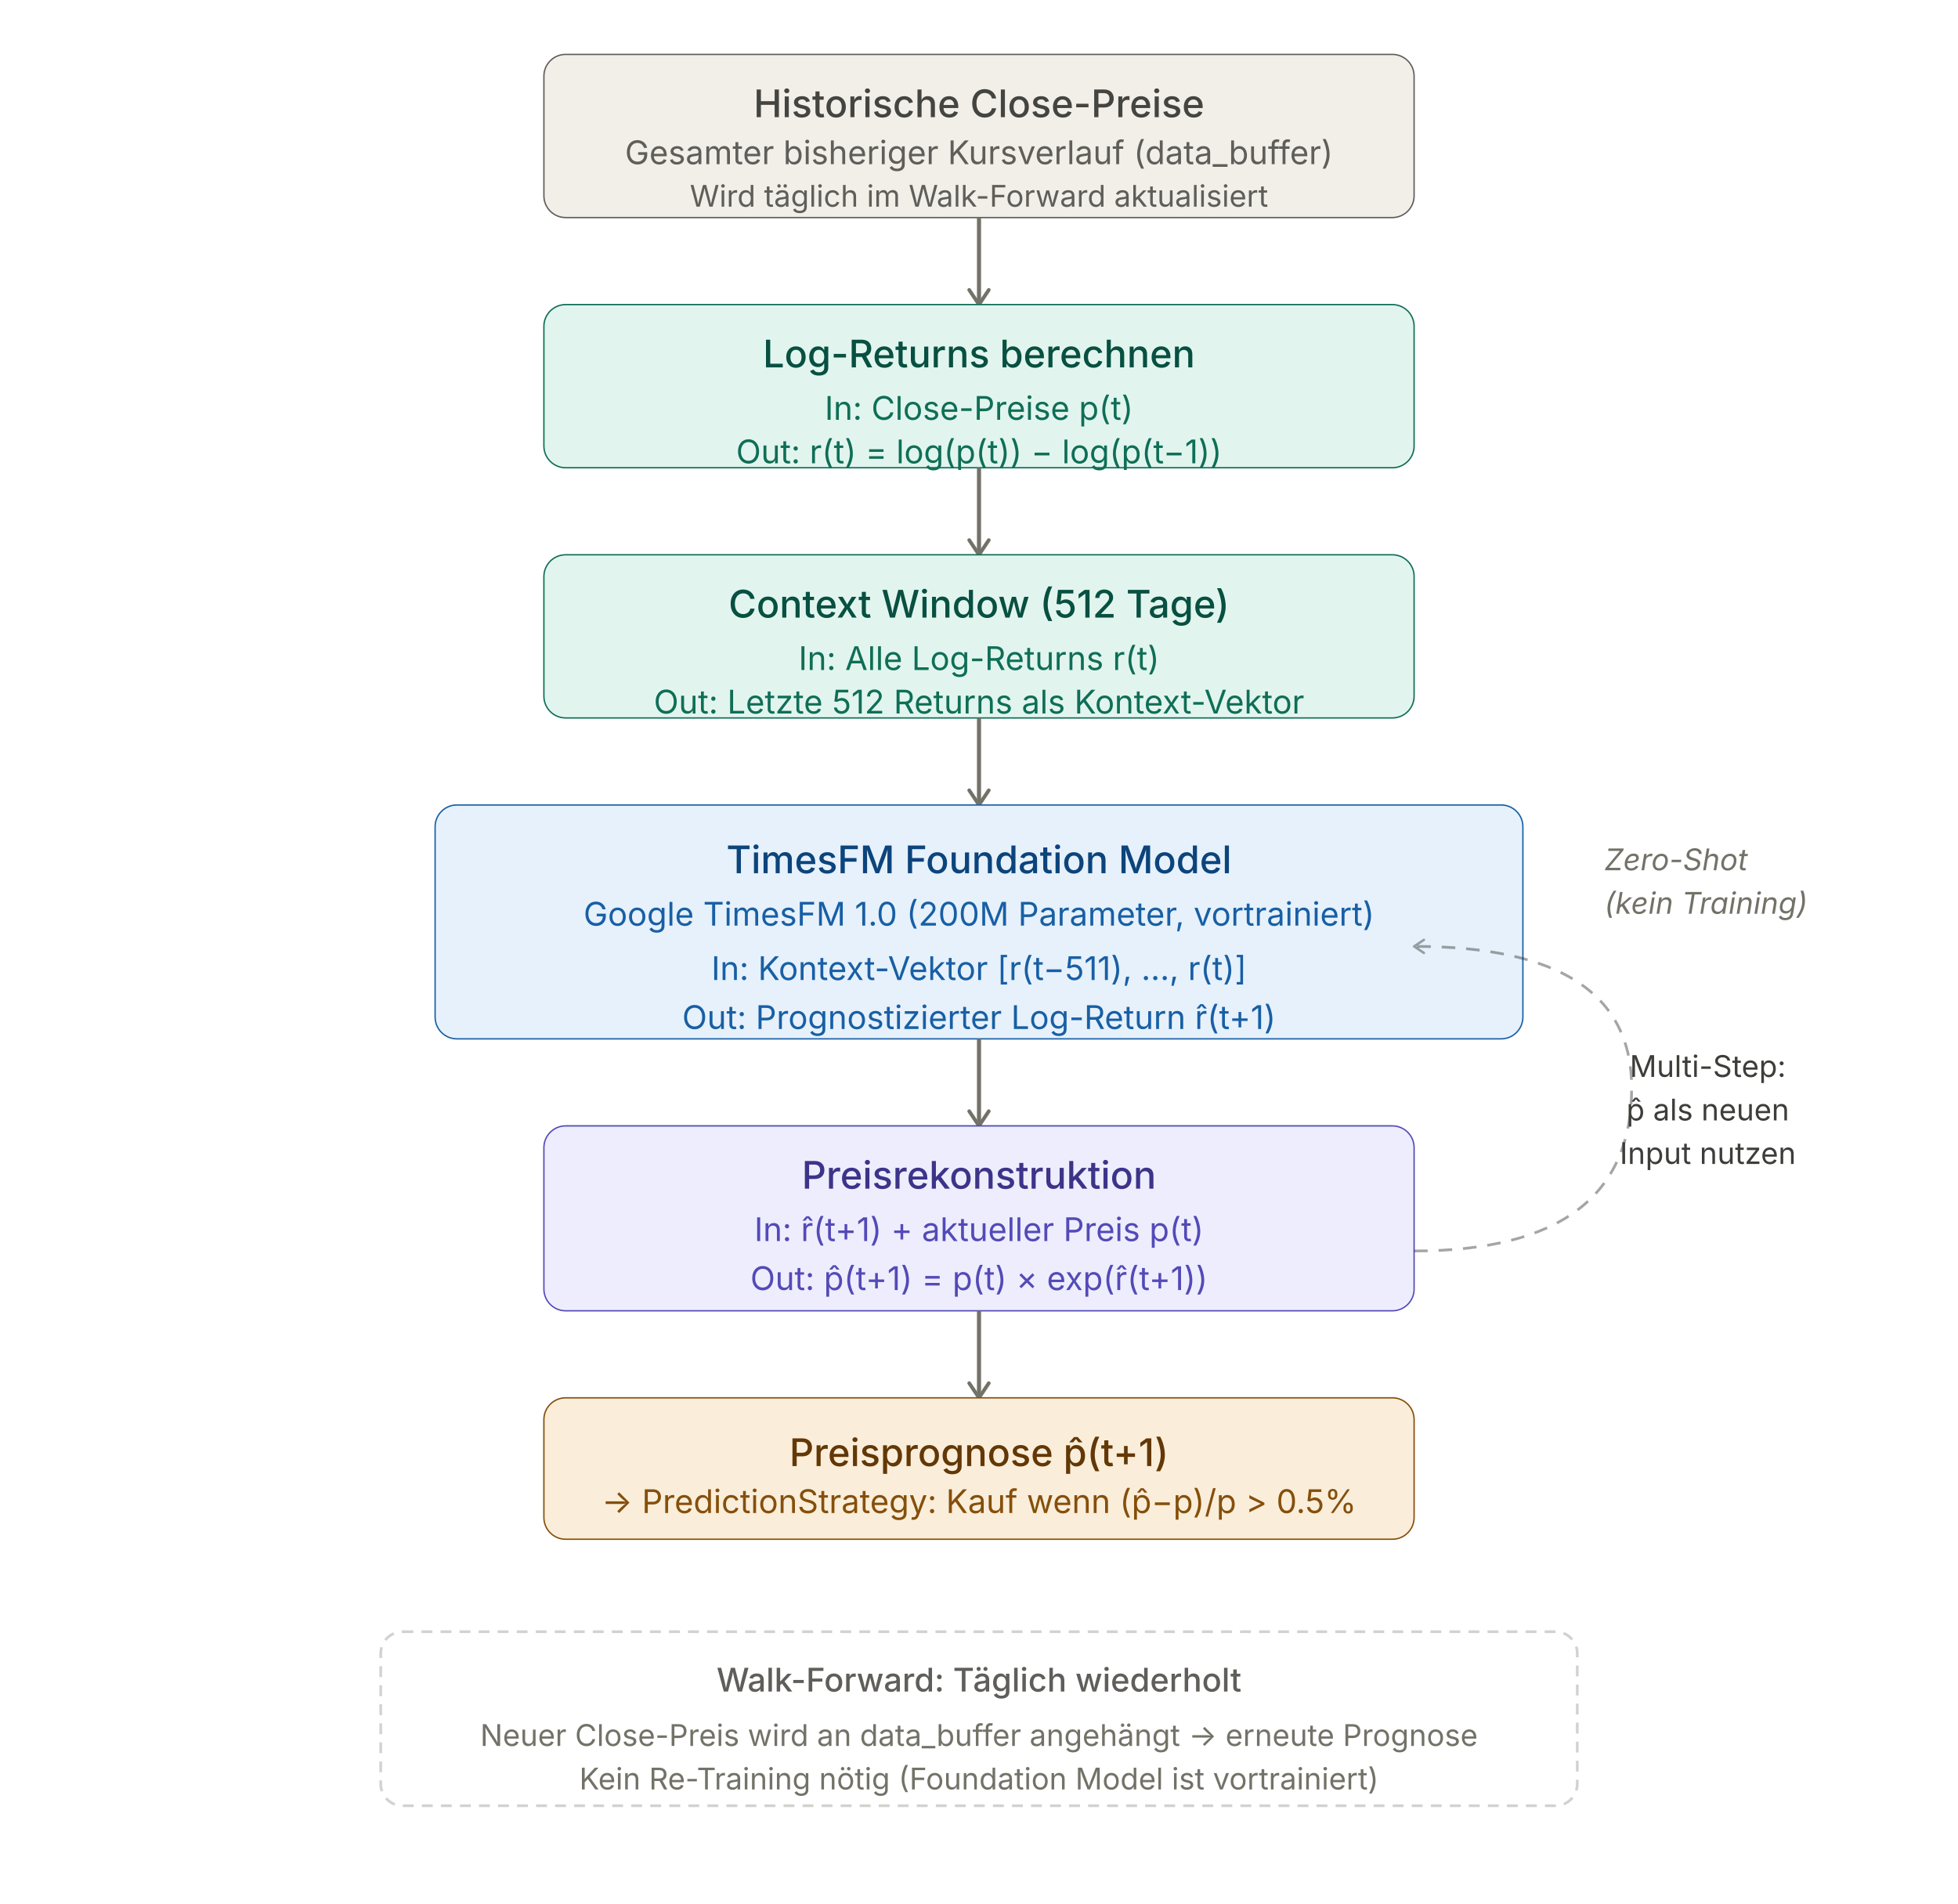
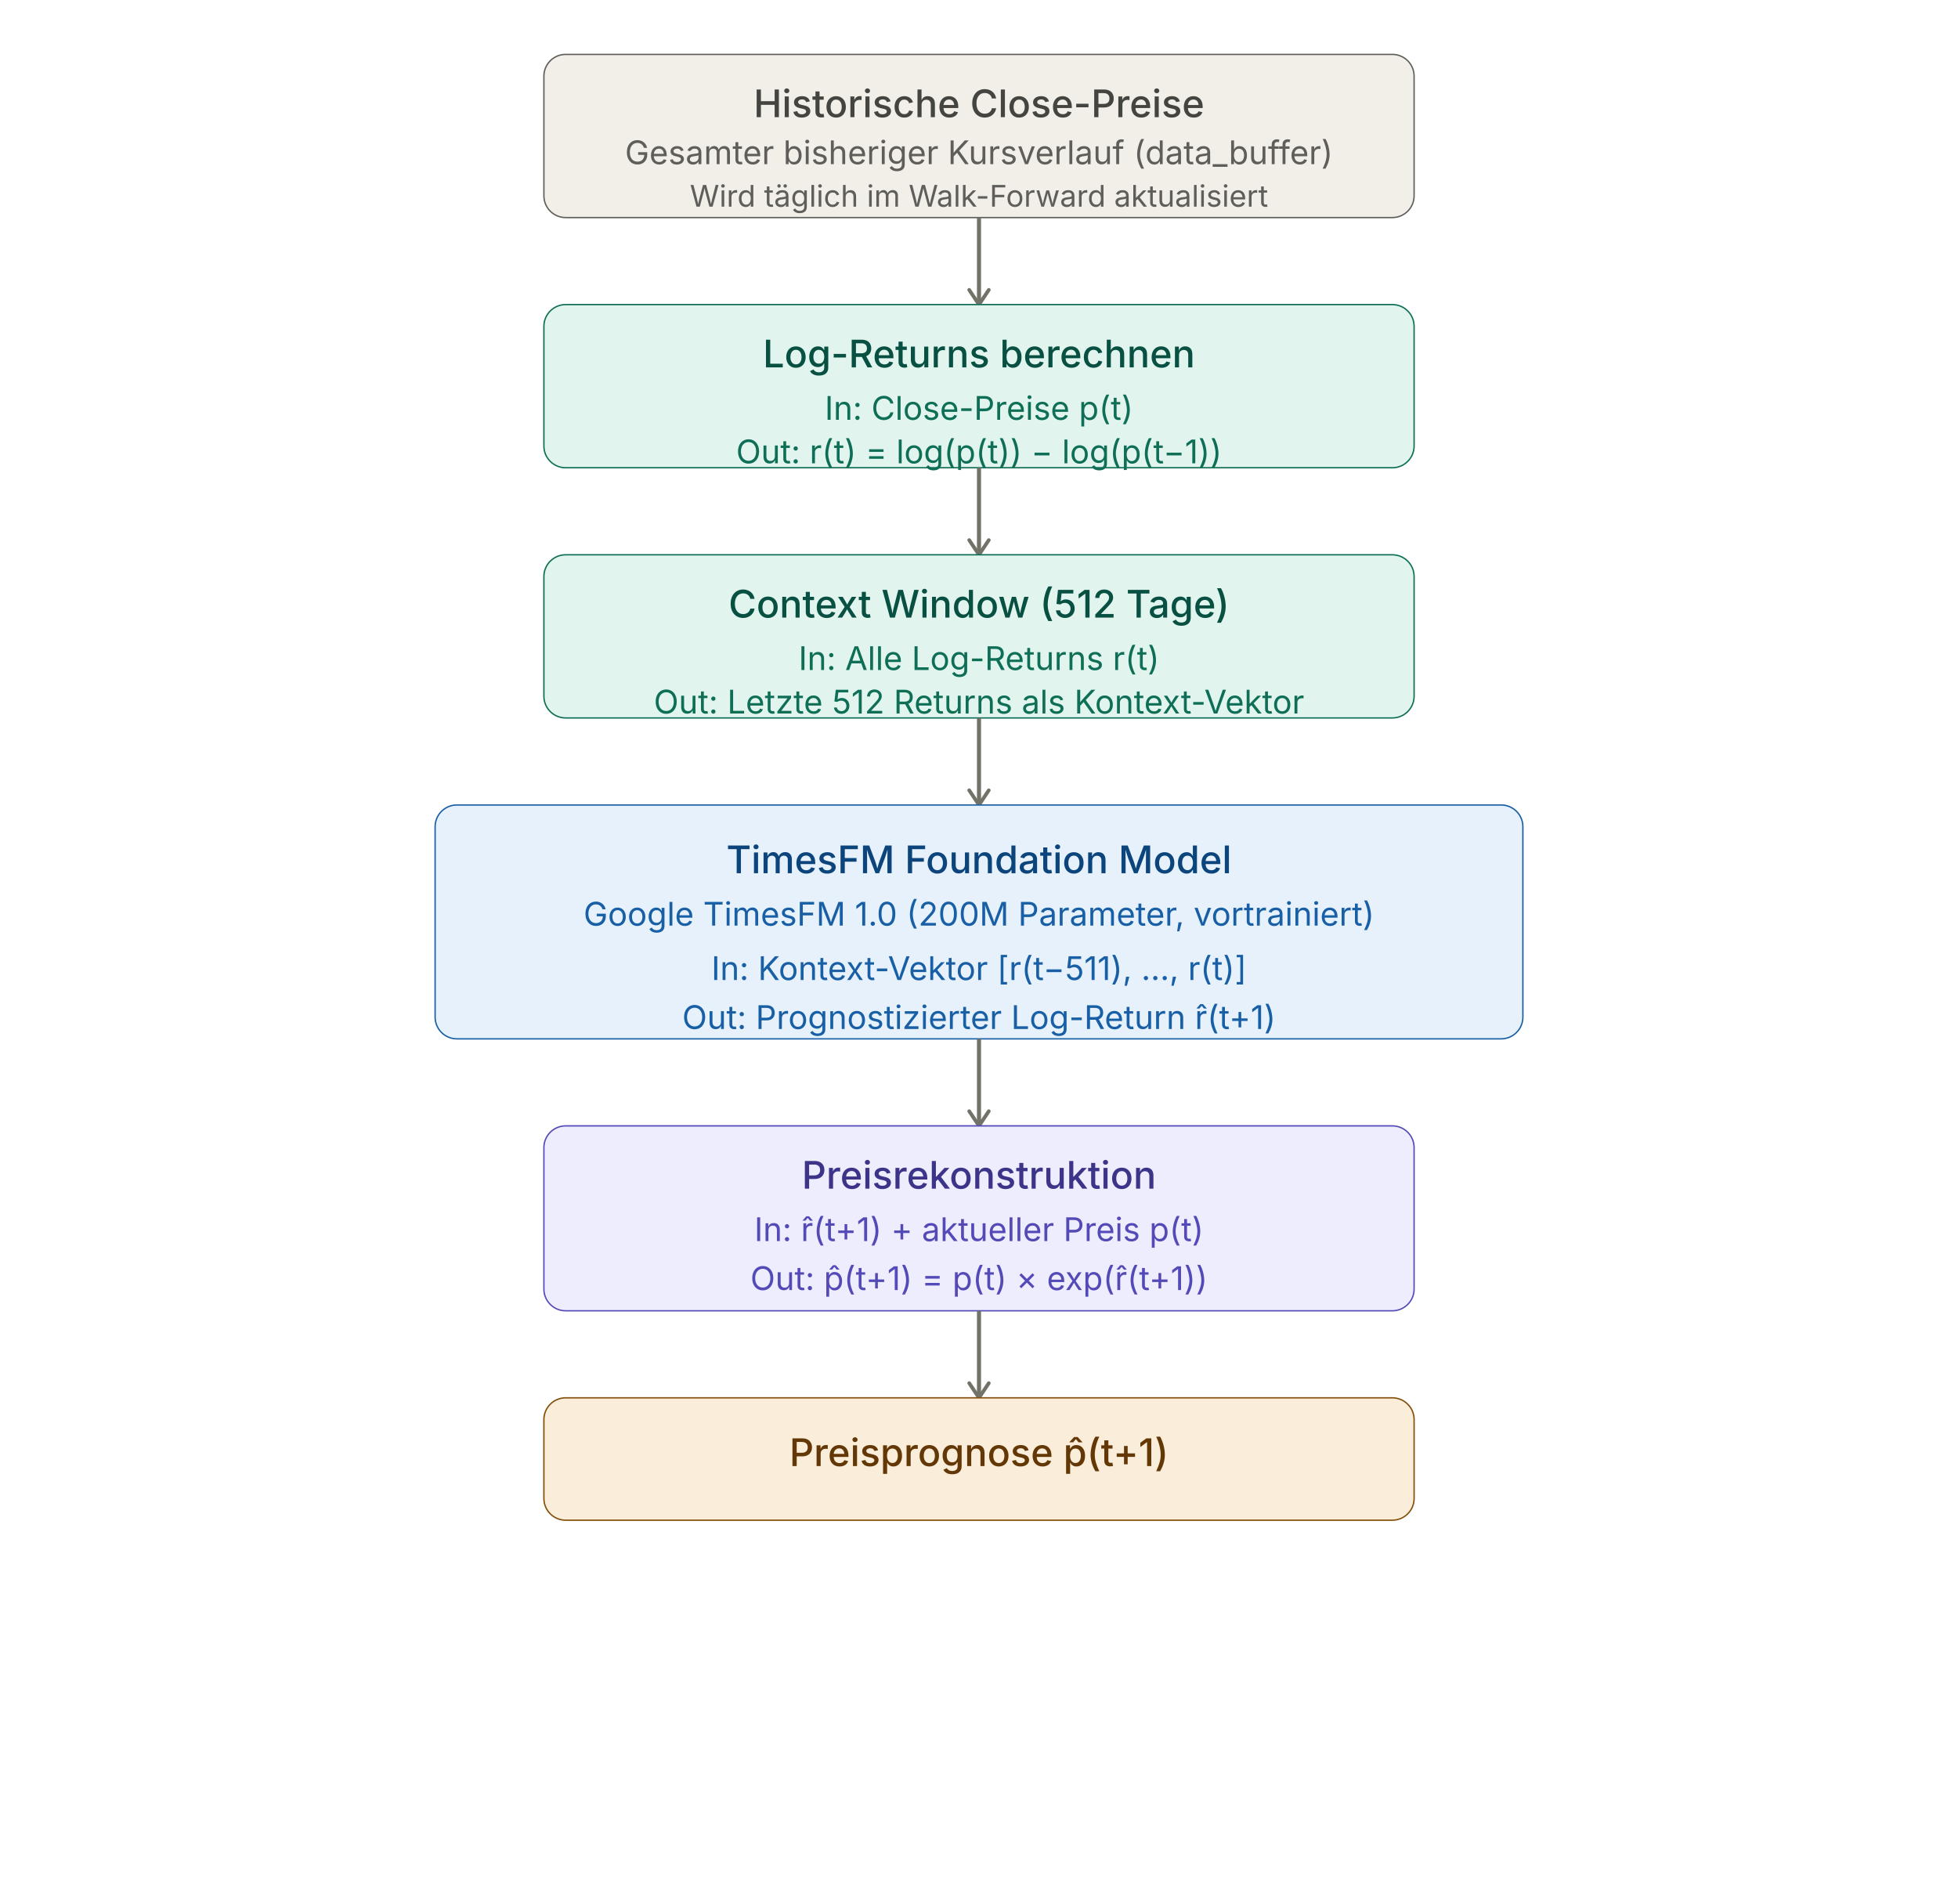
<svg xmlns="http://www.w3.org/2000/svg" width="100%" viewBox="0 0 720 700" role="img">
  <defs>
    <marker id="arrow" viewBox="0 0 10 10" refX="8" refY="5" markerWidth="6" markerHeight="6" orient="auto-start-reverse">
      <path d="M2 1L8 5L2 9" fill="none" stroke="context-stroke" stroke-width="1.5" stroke-linecap="round" stroke-linejoin="round" />
    </marker>
  </defs>
  <g>
    <rect x="200" y="20" width="320" height="60" rx="8" fill="#f1efe8" stroke="#5f5e5a" stroke-width="0.5" />
    <text x="360" y="38" text-anchor="middle" dominant-baseline="central" font-family="'Anthropic Sans', -apple-system, sans-serif" font-size="14" font-weight="500" fill="#444441">Historische Close-Preise</text>
    <text x="360" y="56" text-anchor="middle" dominant-baseline="central" font-family="'Anthropic Sans', -apple-system, sans-serif" font-size="12" fill="#5f5e5a">Gesamter bisheriger Kursverlauf (data_buffer)</text>
    <text x="360" y="72" text-anchor="middle" dominant-baseline="central" font-family="'Anthropic Sans', -apple-system, sans-serif" font-size="11" fill="#5f5e5a">Wird täglich im Walk-Forward aktualisiert</text>
  </g>
  <line x1="360" y1="80" x2="360" y2="112" stroke="#737268" stroke-width="1.5" marker-end="url(#arrow)" />
  <g>
    <rect x="200" y="112" width="320" height="60" rx="8" fill="#e1f5ee" stroke="#0f6e56" stroke-width="0.5" />
    <text x="360" y="130" text-anchor="middle" dominant-baseline="central" font-family="'Anthropic Sans', -apple-system, sans-serif" font-size="14" font-weight="500" fill="#085041">Log-Returns berechnen</text>
    <text x="360" y="150" text-anchor="middle" dominant-baseline="central" font-family="'Anthropic Sans', -apple-system, sans-serif" font-size="12" fill="#0f6e56">In: Close-Preise p(t)</text>
    <text x="360" y="166" text-anchor="middle" dominant-baseline="central" font-family="'Anthropic Sans', -apple-system, sans-serif" font-size="12" fill="#0f6e56">Out: r(t) = log(p(t)) − log(p(t−1))</text>
  </g>
  <line x1="360" y1="172" x2="360" y2="204" stroke="#737268" stroke-width="1.5" marker-end="url(#arrow)" />
  <g>
    <rect x="200" y="204" width="320" height="60" rx="8" fill="#e1f5ee" stroke="#0f6e56" stroke-width="0.5" />
    <text x="360" y="222" text-anchor="middle" dominant-baseline="central" font-family="'Anthropic Sans', -apple-system, sans-serif" font-size="14" font-weight="500" fill="#085041">Context Window (512 Tage)</text>
    <text x="360" y="242" text-anchor="middle" dominant-baseline="central" font-family="'Anthropic Sans', -apple-system, sans-serif" font-size="12" fill="#0f6e56">In: Alle Log-Returns r(t)</text>
    <text x="360" y="258" text-anchor="middle" dominant-baseline="central" font-family="'Anthropic Sans', -apple-system, sans-serif" font-size="12" fill="#0f6e56">Out: Letzte 512 Returns als Kontext-Vektor</text>
  </g>
  <line x1="360" y1="264" x2="360" y2="296" stroke="#737268" stroke-width="1.5" marker-end="url(#arrow)" />
  <g>
    <rect x="160" y="296" width="400" height="86" rx="8" fill="#e6f1fb" stroke="#185fa5" stroke-width="0.5" />
    <text x="360" y="316" text-anchor="middle" dominant-baseline="central" font-family="'Anthropic Sans', -apple-system, sans-serif" font-size="14" font-weight="500" fill="#0c447c">TimesFM Foundation Model</text>
    <text x="360" y="336" text-anchor="middle" dominant-baseline="central" font-family="'Anthropic Sans', -apple-system, sans-serif" font-size="12" fill="#185fa5">Google TimesFM 1.0 (200M Parameter, vortrainiert)</text>
    <text x="360" y="356" text-anchor="middle" dominant-baseline="central" font-family="'Anthropic Sans', -apple-system, sans-serif" font-size="12" fill="#185fa5">In: Kontext-Vektor [r(t−511), …, r(t)]</text>
    <text x="360" y="374" text-anchor="middle" dominant-baseline="central" font-family="'Anthropic Sans', -apple-system, sans-serif" font-size="12" fill="#185fa5">Out: Prognostizierter Log-Return r̂(t+1)</text>
  </g>
-   <text x="590" y="320" text-anchor="start" font-family="'Anthropic Sans', -apple-system, sans-serif" font-size="11" fill="#737268" font-style="italic">Zero-Shot</text>
-   <text x="590" y="336" text-anchor="start" font-family="'Anthropic Sans', -apple-system, sans-serif" font-size="11" fill="#737268" font-style="italic">(kein Training)</text>
  <line x1="360" y1="382" x2="360" y2="414" stroke="#737268" stroke-width="1.5" marker-end="url(#arrow)" />
  <g>
    <rect x="200" y="414" width="320" height="68" rx="8" fill="#eeedfe" stroke="#534ab7" stroke-width="0.5" />
    <text x="360" y="432" text-anchor="middle" dominant-baseline="central" font-family="'Anthropic Sans', -apple-system, sans-serif" font-size="14" font-weight="500" fill="#3c3489">Preisrekonstruktion</text>
    <text x="360" y="452" text-anchor="middle" dominant-baseline="central" font-family="'Anthropic Sans', -apple-system, sans-serif" font-size="12" fill="#534ab7">In: r̂(t+1) + aktueller Preis p(t)</text>
    <text x="360" y="470" text-anchor="middle" dominant-baseline="central" font-family="'Anthropic Sans', -apple-system, sans-serif" font-size="12" fill="#534ab7">Out: p̂(t+1) = p(t) × exp(r̂(t+1))</text>
  </g>
  <line x1="360" y1="482" x2="360" y2="514" stroke="#737268" stroke-width="1.5" marker-end="url(#arrow)" />
  <g>
-     <rect x="200" y="514" width="320" height="52" rx="8" fill="#faeeda" stroke="#854f0b" stroke-width="0.5" />
+     <rect x="200" y="514" width="320" height="45" rx="8" fill="#faeeda" stroke="#854f0b" stroke-width="0.5" />
    <text x="360" y="534" text-anchor="middle" dominant-baseline="central" font-family="'Anthropic Sans', -apple-system, sans-serif" font-size="14" font-weight="500" fill="#633806">Preisprognose p̂(t+1)</text>
-     <text x="360" y="552" text-anchor="middle" dominant-baseline="central" font-family="'Anthropic Sans', -apple-system, sans-serif" font-size="12" fill="#854f0b">→ PredictionStrategy: Kauf wenn (p̂−p)/p &gt; 0.5%</text>
  </g>
-   <path d="M520 460 Q600 460 600 400 Q600 348 520 348" fill="none" stroke="rgba(31,30,29,0.4)" stroke-width="1" stroke-dasharray="5 4" marker-end="url(#arrow)" />
-   <text x="628" y="396" text-anchor="middle" font-family="'Anthropic Sans', -apple-system, sans-serif" font-size="11" fill="#3d3d3a">Multi-Step:</text>
-   <text x="628" y="412" text-anchor="middle" font-family="'Anthropic Sans', -apple-system, sans-serif" font-size="11" fill="#3d3d3a">p̂ als neuen</text>
-   <text x="628" y="428" text-anchor="middle" font-family="'Anthropic Sans', -apple-system, sans-serif" font-size="11" fill="#3d3d3a">Input nutzen</text>
-   <rect x="140" y="600" width="440" height="64" rx="8" fill="none" stroke="rgba(31,30,29,0.2)" stroke-width="1" stroke-dasharray="4 3" />
-   <text x="360" y="622" text-anchor="middle" font-family="'Anthropic Sans', -apple-system, sans-serif" font-size="12" font-weight="500" fill="#5f5e5a">Walk-Forward: Täglich wiederholt</text>
-   <text x="360" y="642" text-anchor="middle" font-family="'Anthropic Sans', -apple-system, sans-serif" font-size="11" fill="#737268">Neuer Close-Preis wird an data_buffer angehängt → erneute Prognose</text>
-   <text x="360" y="658" text-anchor="middle" font-family="'Anthropic Sans', -apple-system, sans-serif" font-size="11" fill="#737268">Kein Re-Training nötig (Foundation Model ist vortrainiert)</text>
</svg>
